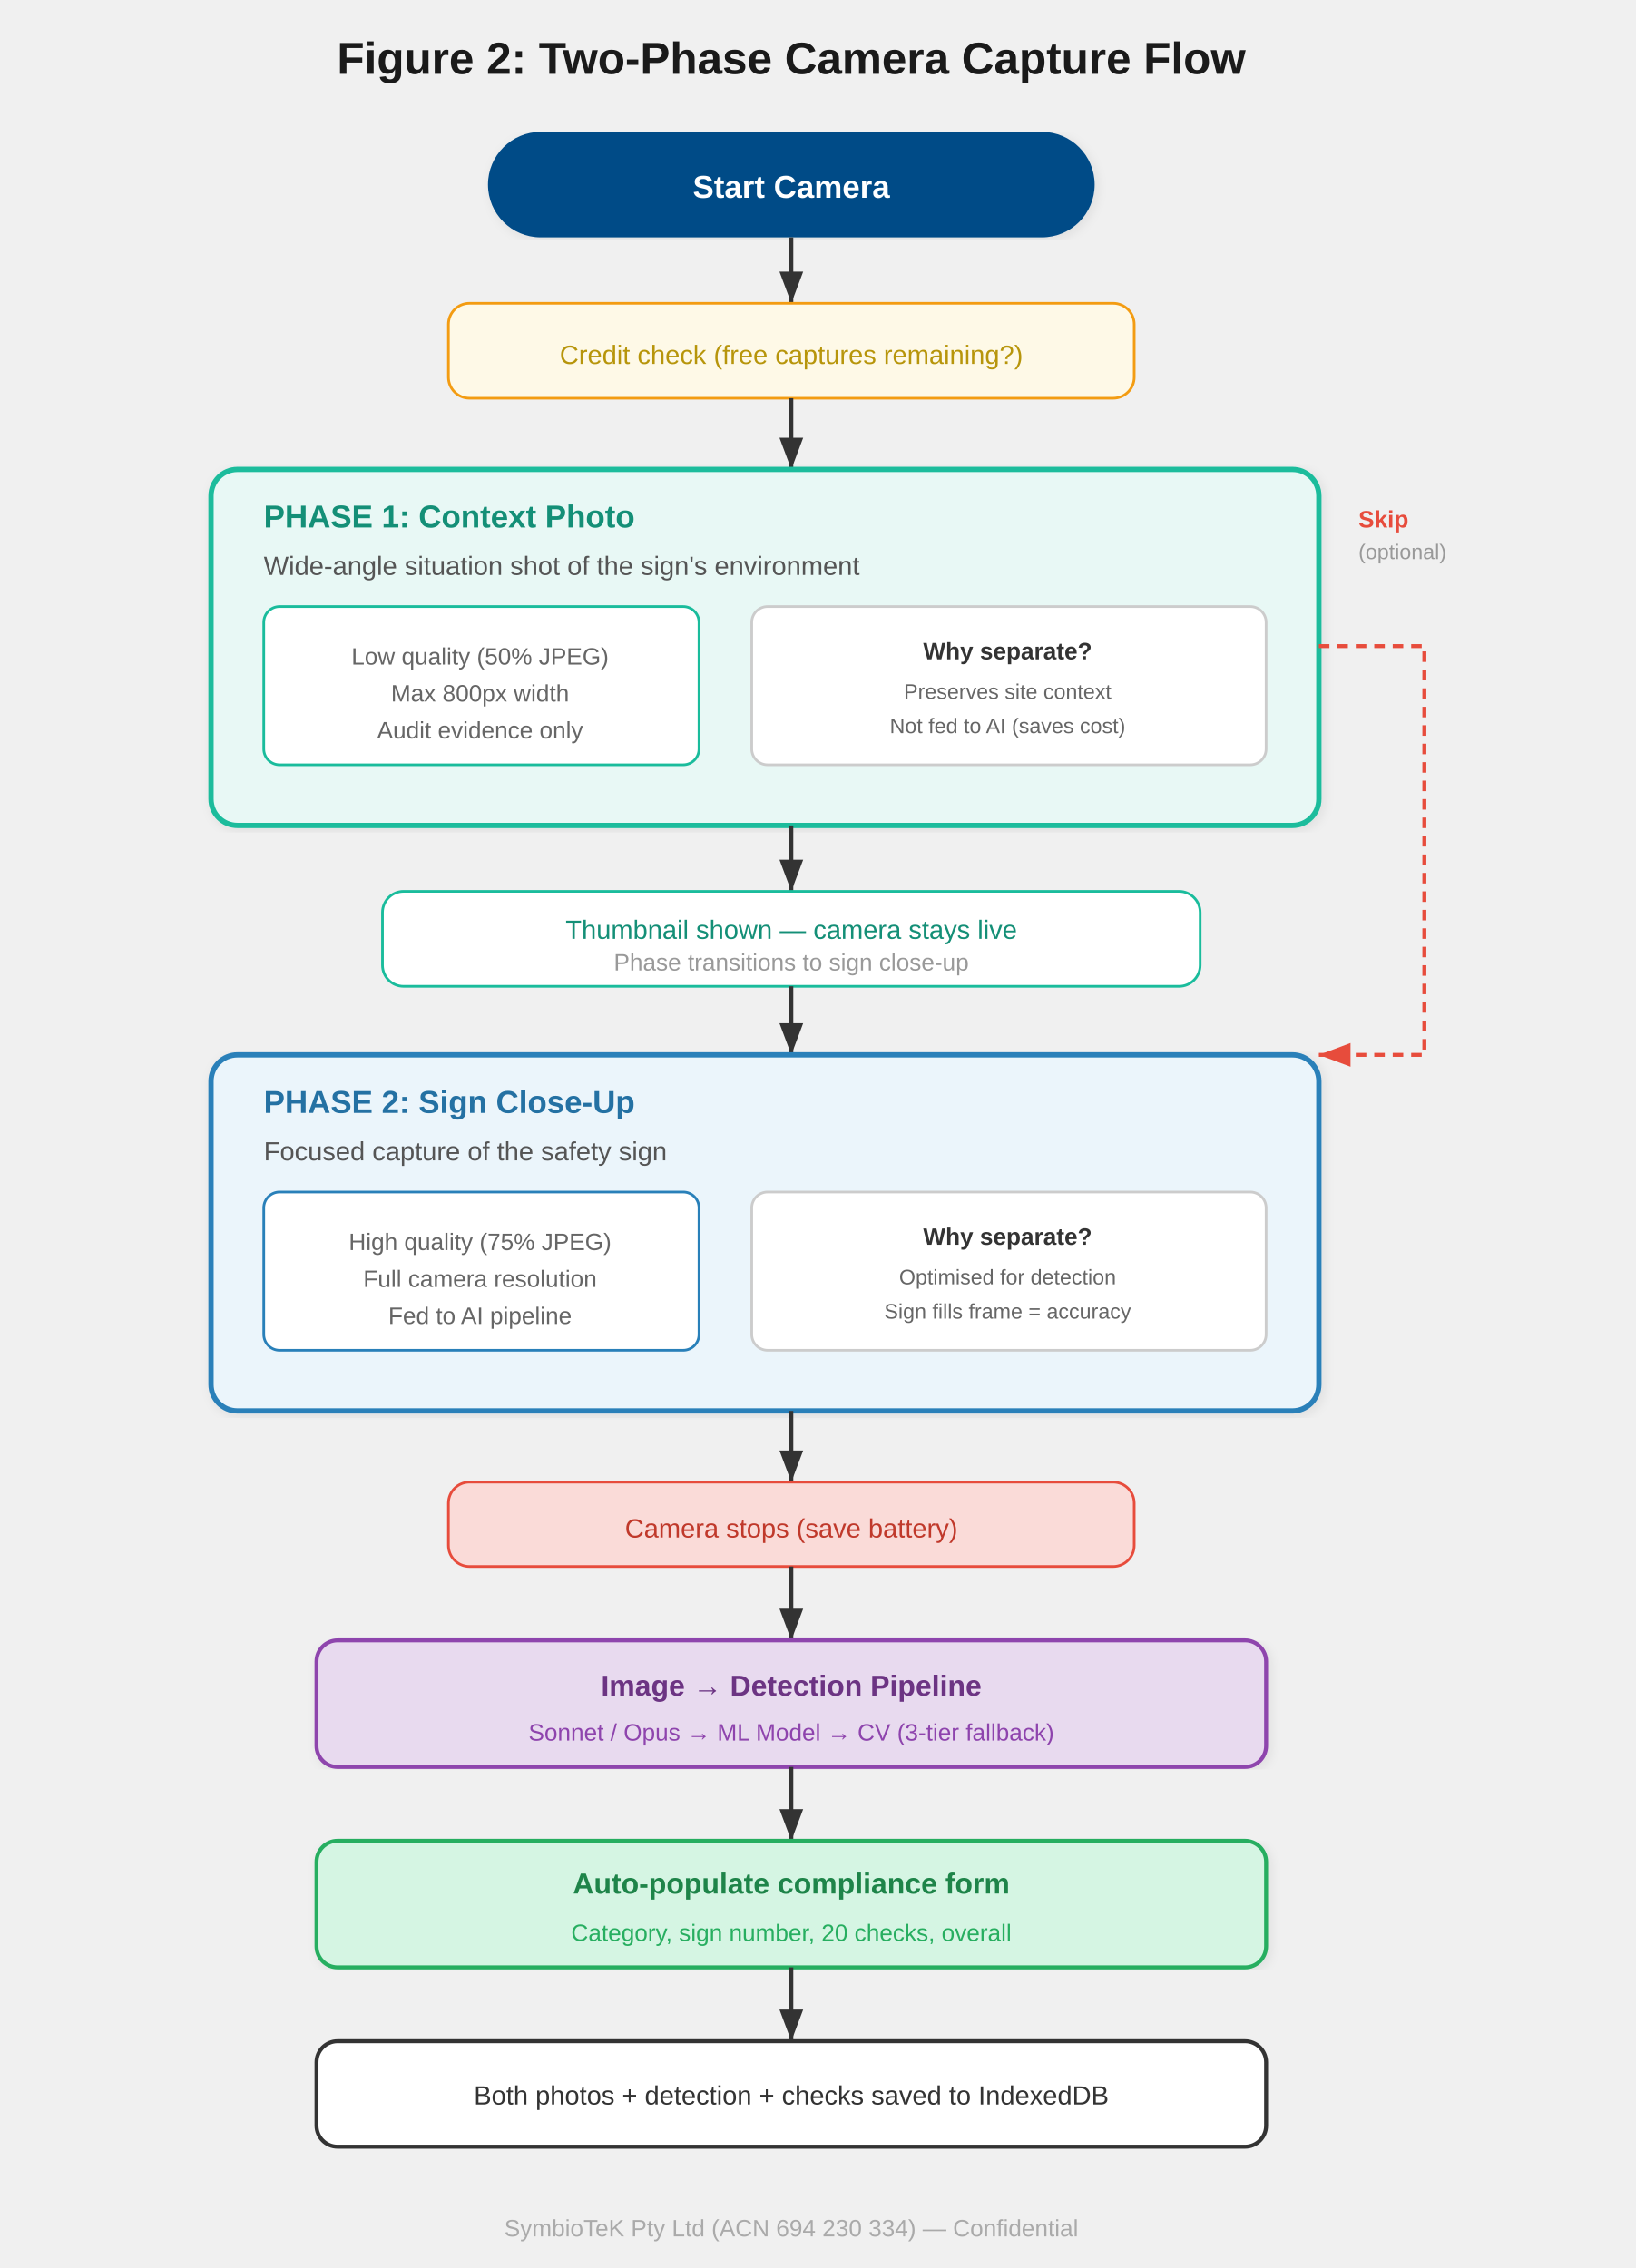
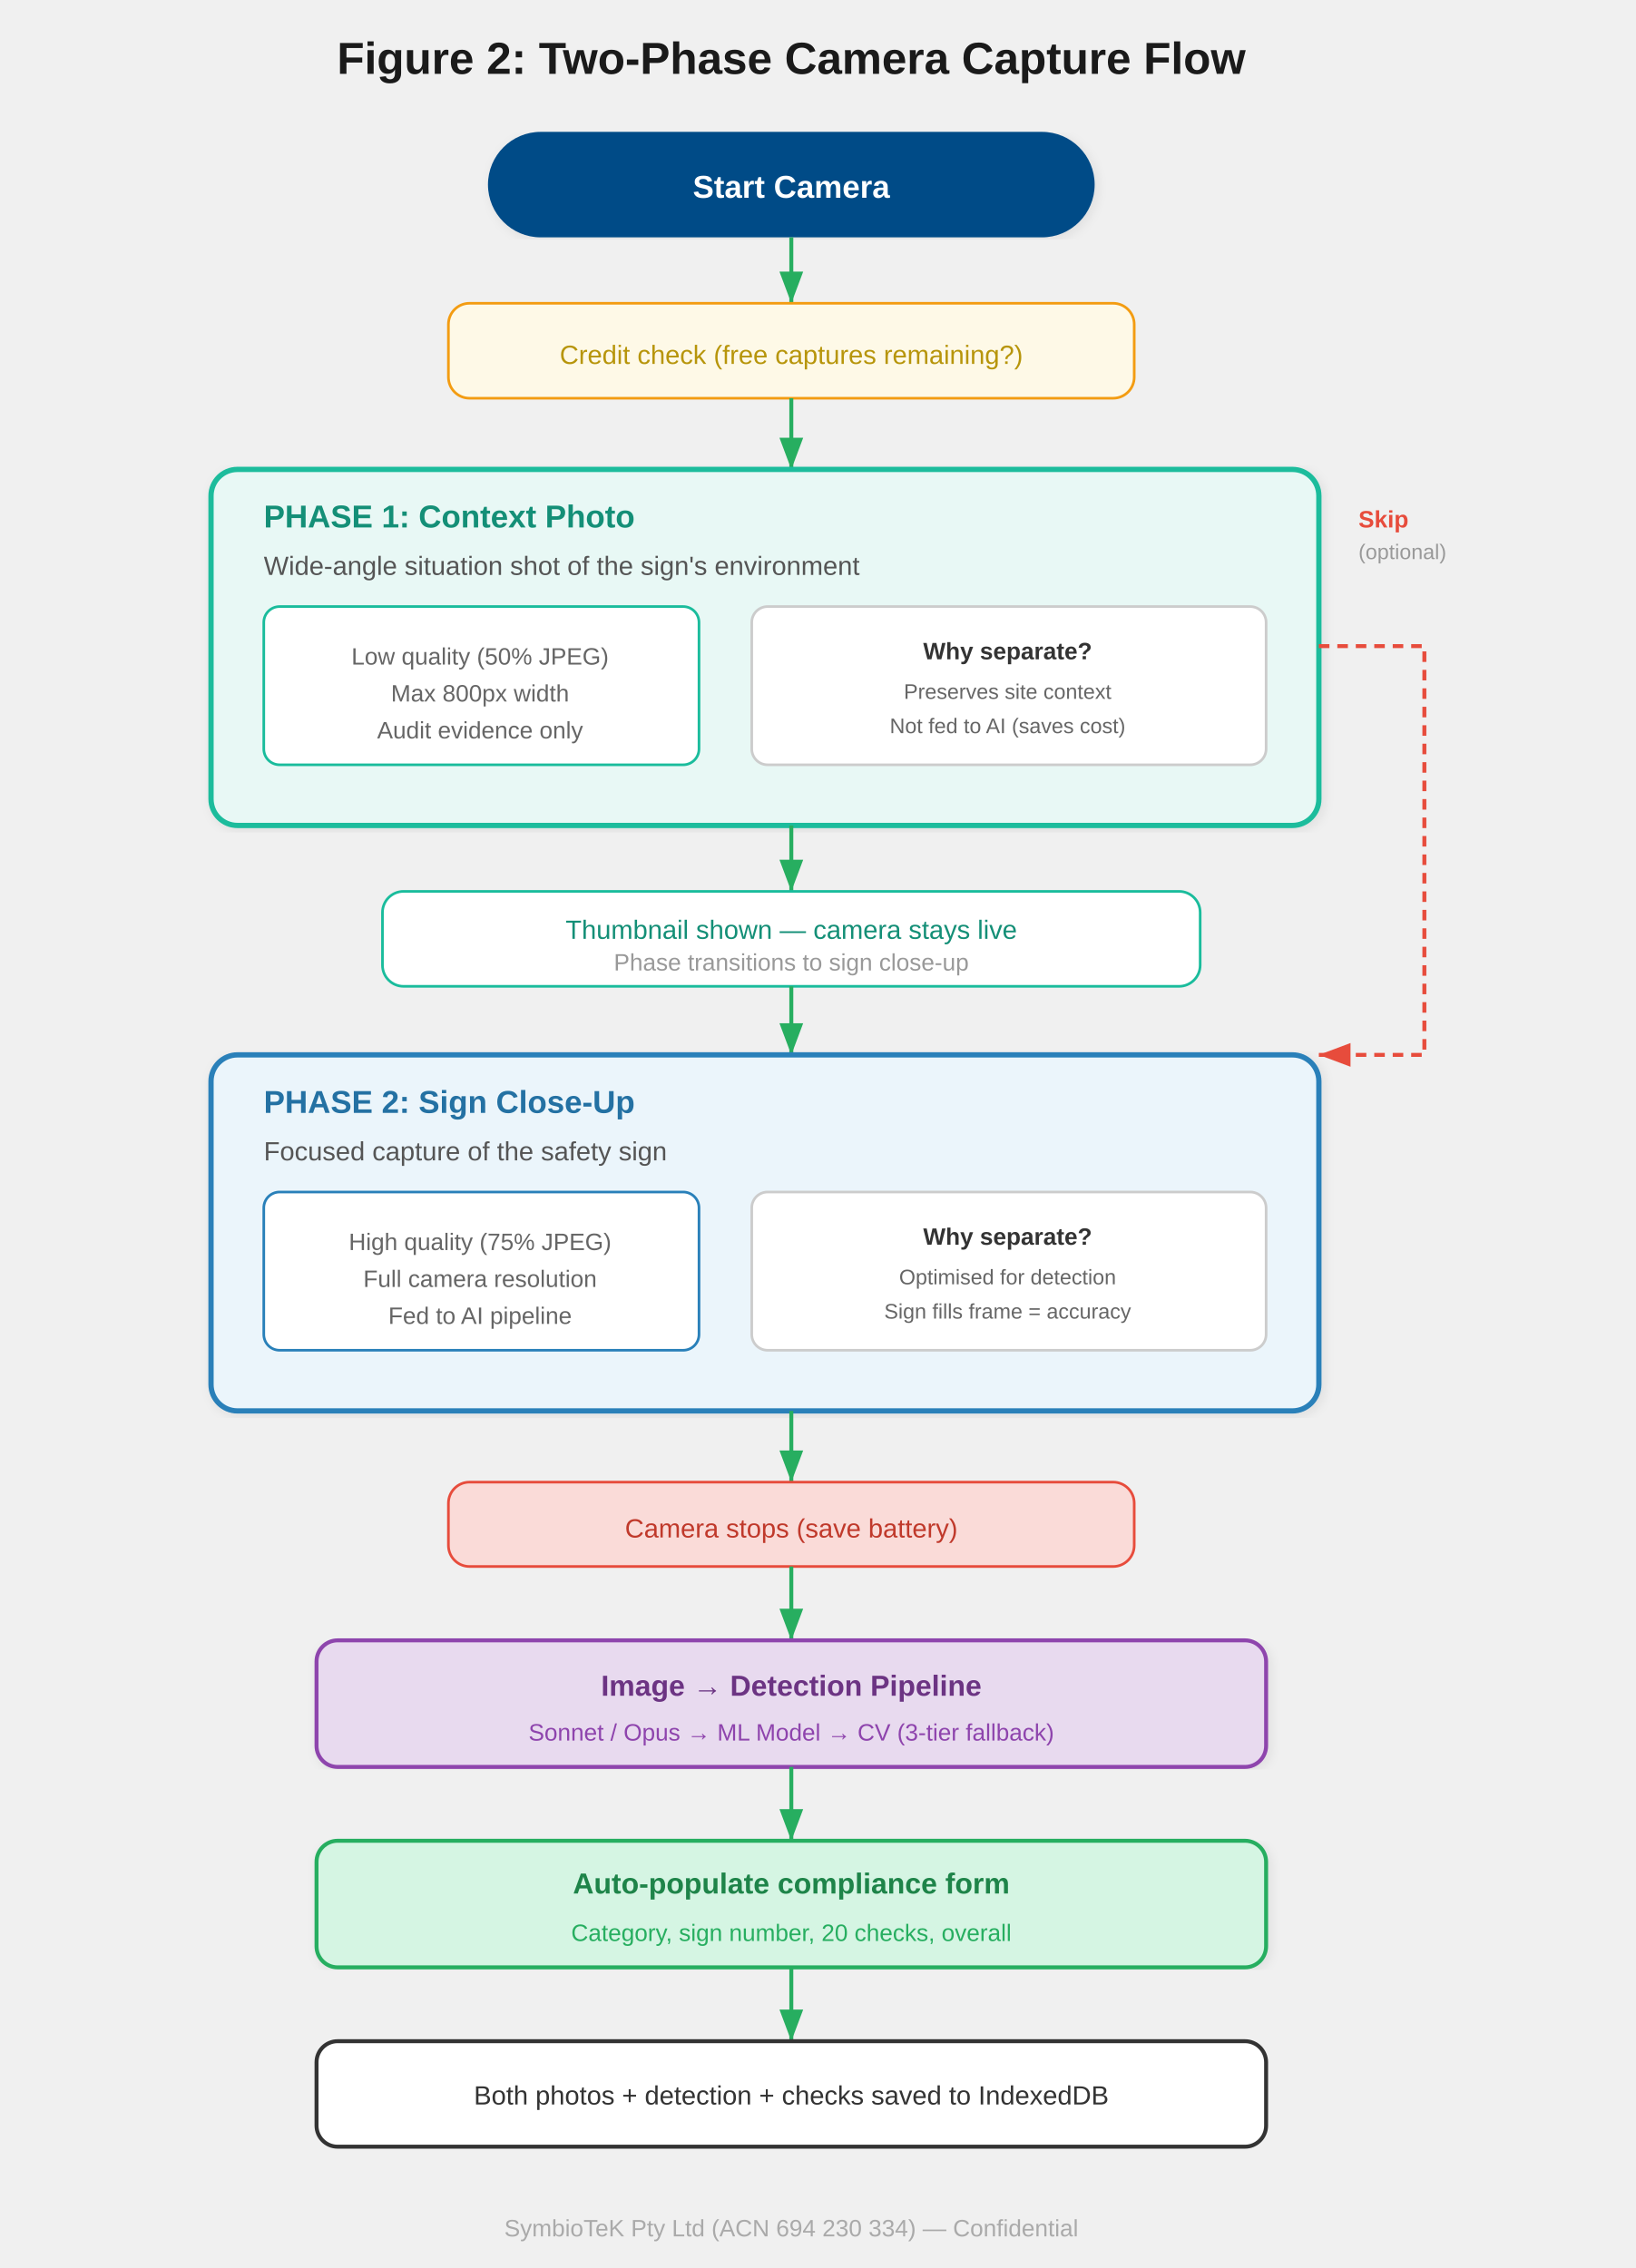
<svg xmlns="http://www.w3.org/2000/svg" viewBox="0 0 620 860" font-family="'Segoe UI', Arial, sans-serif">
  <defs>
    <marker id="arr" markerWidth="8" markerHeight="6" refX="8" refY="3" orient="auto">
-       <path d="M0,0 L8,3 L0,6" fill="#333" />
+       <path d="M0,0 L8,3 L0,6" fill="#27AE60" />
    </marker>
    <marker id="arrR" markerWidth="8" markerHeight="6" refX="8" refY="3" orient="auto">
      <path d="M0,0 L8,3 L0,6" fill="#E74C3C" />
    </marker>
    <filter id="sh" x="-2%" y="-2%" width="104%" height="104%">
      <feDropShadow dx="1" dy="1" stdDeviation="2" flood-opacity="0.08" />
    </filter>
  </defs>
  <text x="300" y="28" text-anchor="middle" font-size="17" font-weight="700" fill="#1a1a1a">Figure 2: Two-Phase Camera Capture Flow</text>
  <rect x="185" y="50" width="230" height="40" rx="20" fill="#004B87" filter="url(#sh)" />
  <text x="300" y="75" text-anchor="middle" font-size="12" font-weight="600" fill="#fff">Start Camera</text>
-   <line x1="300" y1="90" x2="300" y2="115" stroke="#333" stroke-width="1.5" marker-end="url(#arr)" />
+   <line x1="300" y1="90" x2="300" y2="115" stroke="#27AE60" stroke-width="1.5" marker-end="url(#arr)" />
  <rect x="170" y="115" width="260" height="36" rx="8" fill="#FEF9E7" stroke="#F39C12" stroke-width="1" />
  <text x="300" y="138" text-anchor="middle" font-size="10" fill="#B7950B">Credit check (free captures remaining?)</text>
-   <line x1="300" y1="151" x2="300" y2="178" stroke="#333" stroke-width="1.5" marker-end="url(#arr)" />
+   <line x1="300" y1="151" x2="300" y2="178" stroke="#27AE60" stroke-width="1.5" marker-end="url(#arr)" />
  <rect x="80" y="178" width="420" height="135" rx="10" fill="#E8F8F5" stroke="#1ABC9C" stroke-width="2" filter="url(#sh)" />
  <text x="100" y="200" font-size="12" font-weight="700" fill="#148F77">PHASE 1: Context Photo</text>
  <text x="100" y="218" font-size="10" fill="#555">Wide-angle situation shot of the sign's environment</text>
  <rect x="100" y="230" width="165" height="60" rx="6" fill="#fff" stroke="#1ABC9C" stroke-width="1" />
  <text x="182" y="252" text-anchor="middle" font-size="9" fill="#666">Low quality (50% JPEG)</text>
  <text x="182" y="266" text-anchor="middle" font-size="9" fill="#666">Max 800px width</text>
  <text x="182" y="280" text-anchor="middle" font-size="9" fill="#666">Audit evidence only</text>
  <rect x="285" y="230" width="195" height="60" rx="6" fill="#fff" stroke="#ccc" stroke-width="1" />
  <text x="382" y="250" text-anchor="middle" font-size="9" font-weight="600" fill="#333">Why separate?</text>
  <text x="382" y="265" text-anchor="middle" font-size="8" fill="#666">Preserves site context</text>
  <text x="382" y="278" text-anchor="middle" font-size="8" fill="#666">Not fed to AI (saves cost)</text>
  <text x="515" y="200" font-size="9" font-weight="600" fill="#E74C3C">Skip</text>
  <text x="515" y="212" font-size="8" fill="#999">(optional)</text>
  <path d="M500,245 L540,245 L540,400 L500,400" stroke="#E74C3C" stroke-width="1.5" fill="none" stroke-dasharray="4,3" marker-end="url(#arrR)" />
-   <line x1="300" y1="313" x2="300" y2="338" stroke="#333" stroke-width="1.5" marker-end="url(#arr)" />
+   <line x1="300" y1="313" x2="300" y2="338" stroke="#27AE60" stroke-width="1.5" marker-end="url(#arr)" />
  <rect x="145" y="338" width="310" height="36" rx="8" fill="#fff" stroke="#1ABC9C" stroke-width="1" />
  <text x="300" y="356" text-anchor="middle" font-size="10" fill="#148F77">Thumbnail shown — camera stays live</text>
  <text x="300" y="368" text-anchor="middle" font-size="9" fill="#999">Phase transitions to sign close-up</text>
-   <line x1="300" y1="374" x2="300" y2="400" stroke="#333" stroke-width="1.5" marker-end="url(#arr)" />
+   <line x1="300" y1="374" x2="300" y2="400" stroke="#27AE60" stroke-width="1.5" marker-end="url(#arr)" />
  <rect x="80" y="400" width="420" height="135" rx="10" fill="#EBF5FB" stroke="#2980B9" stroke-width="2" filter="url(#sh)" />
  <text x="100" y="422" font-size="12" font-weight="700" fill="#2471A3">PHASE 2: Sign Close-Up</text>
  <text x="100" y="440" font-size="10" fill="#555">Focused capture of the safety sign</text>
  <rect x="100" y="452" width="165" height="60" rx="6" fill="#fff" stroke="#2980B9" stroke-width="1" />
  <text x="182" y="474" text-anchor="middle" font-size="9" fill="#666">High quality (75% JPEG)</text>
  <text x="182" y="488" text-anchor="middle" font-size="9" fill="#666">Full camera resolution</text>
  <text x="182" y="502" text-anchor="middle" font-size="9" fill="#666">Fed to AI pipeline</text>
  <rect x="285" y="452" width="195" height="60" rx="6" fill="#fff" stroke="#ccc" stroke-width="1" />
  <text x="382" y="472" text-anchor="middle" font-size="9" font-weight="600" fill="#333">Why separate?</text>
  <text x="382" y="487" text-anchor="middle" font-size="8" fill="#666">Optimised for detection</text>
  <text x="382" y="500" text-anchor="middle" font-size="8" fill="#666">Sign fills frame = accuracy</text>
-   <line x1="300" y1="535" x2="300" y2="562" stroke="#333" stroke-width="1.5" marker-end="url(#arr)" />
+   <line x1="300" y1="535" x2="300" y2="562" stroke="#27AE60" stroke-width="1.5" marker-end="url(#arr)" />
  <rect x="170" y="562" width="260" height="32" rx="8" fill="#FADBD8" stroke="#E74C3C" stroke-width="1" />
  <text x="300" y="583" text-anchor="middle" font-size="10" fill="#C0392B">Camera stops (save battery)</text>
-   <line x1="300" y1="594" x2="300" y2="622" stroke="#333" stroke-width="1.5" marker-end="url(#arr)" />
+   <line x1="300" y1="594" x2="300" y2="622" stroke="#27AE60" stroke-width="1.5" marker-end="url(#arr)" />
  <rect x="120" y="622" width="360" height="48" rx="8" fill="#E8DAEF" stroke="#8E44AD" stroke-width="1.5" filter="url(#sh)" />
  <text x="300" y="643" text-anchor="middle" font-size="11" font-weight="600" fill="#6C3483">Image → Detection Pipeline</text>
  <text x="300" y="660" text-anchor="middle" font-size="9" fill="#8E44AD">Sonnet / Opus → ML Model → CV (3-tier fallback)</text>
-   <line x1="300" y1="670" x2="300" y2="698" stroke="#333" stroke-width="1.5" marker-end="url(#arr)" />
+   <line x1="300" y1="670" x2="300" y2="698" stroke="#27AE60" stroke-width="1.5" marker-end="url(#arr)" />
  <rect x="120" y="698" width="360" height="48" rx="8" fill="#D5F5E3" stroke="#27AE60" stroke-width="1.5" filter="url(#sh)" />
  <text x="300" y="718" text-anchor="middle" font-size="11" font-weight="600" fill="#1E8449">Auto-populate compliance form</text>
  <text x="300" y="736" text-anchor="middle" font-size="9" fill="#27AE60">Category, sign number, 20 checks, overall</text>
-   <line x1="300" y1="746" x2="300" y2="774" stroke="#333" stroke-width="1.5" marker-end="url(#arr)" />
+   <line x1="300" y1="746" x2="300" y2="774" stroke="#27AE60" stroke-width="1.5" marker-end="url(#arr)" />
  <rect x="120" y="774" width="360" height="40" rx="8" fill="#fff" stroke="#333" stroke-width="1.5" />
  <text x="300" y="798" text-anchor="middle" font-size="10" fill="#333">Both photos + detection + checks saved to IndexedDB</text>
  <text x="300" y="848" text-anchor="middle" font-size="9" fill="#aaa">SymbioTeK Pty Ltd (ACN 694 230 334) — Confidential</text>
</svg>
